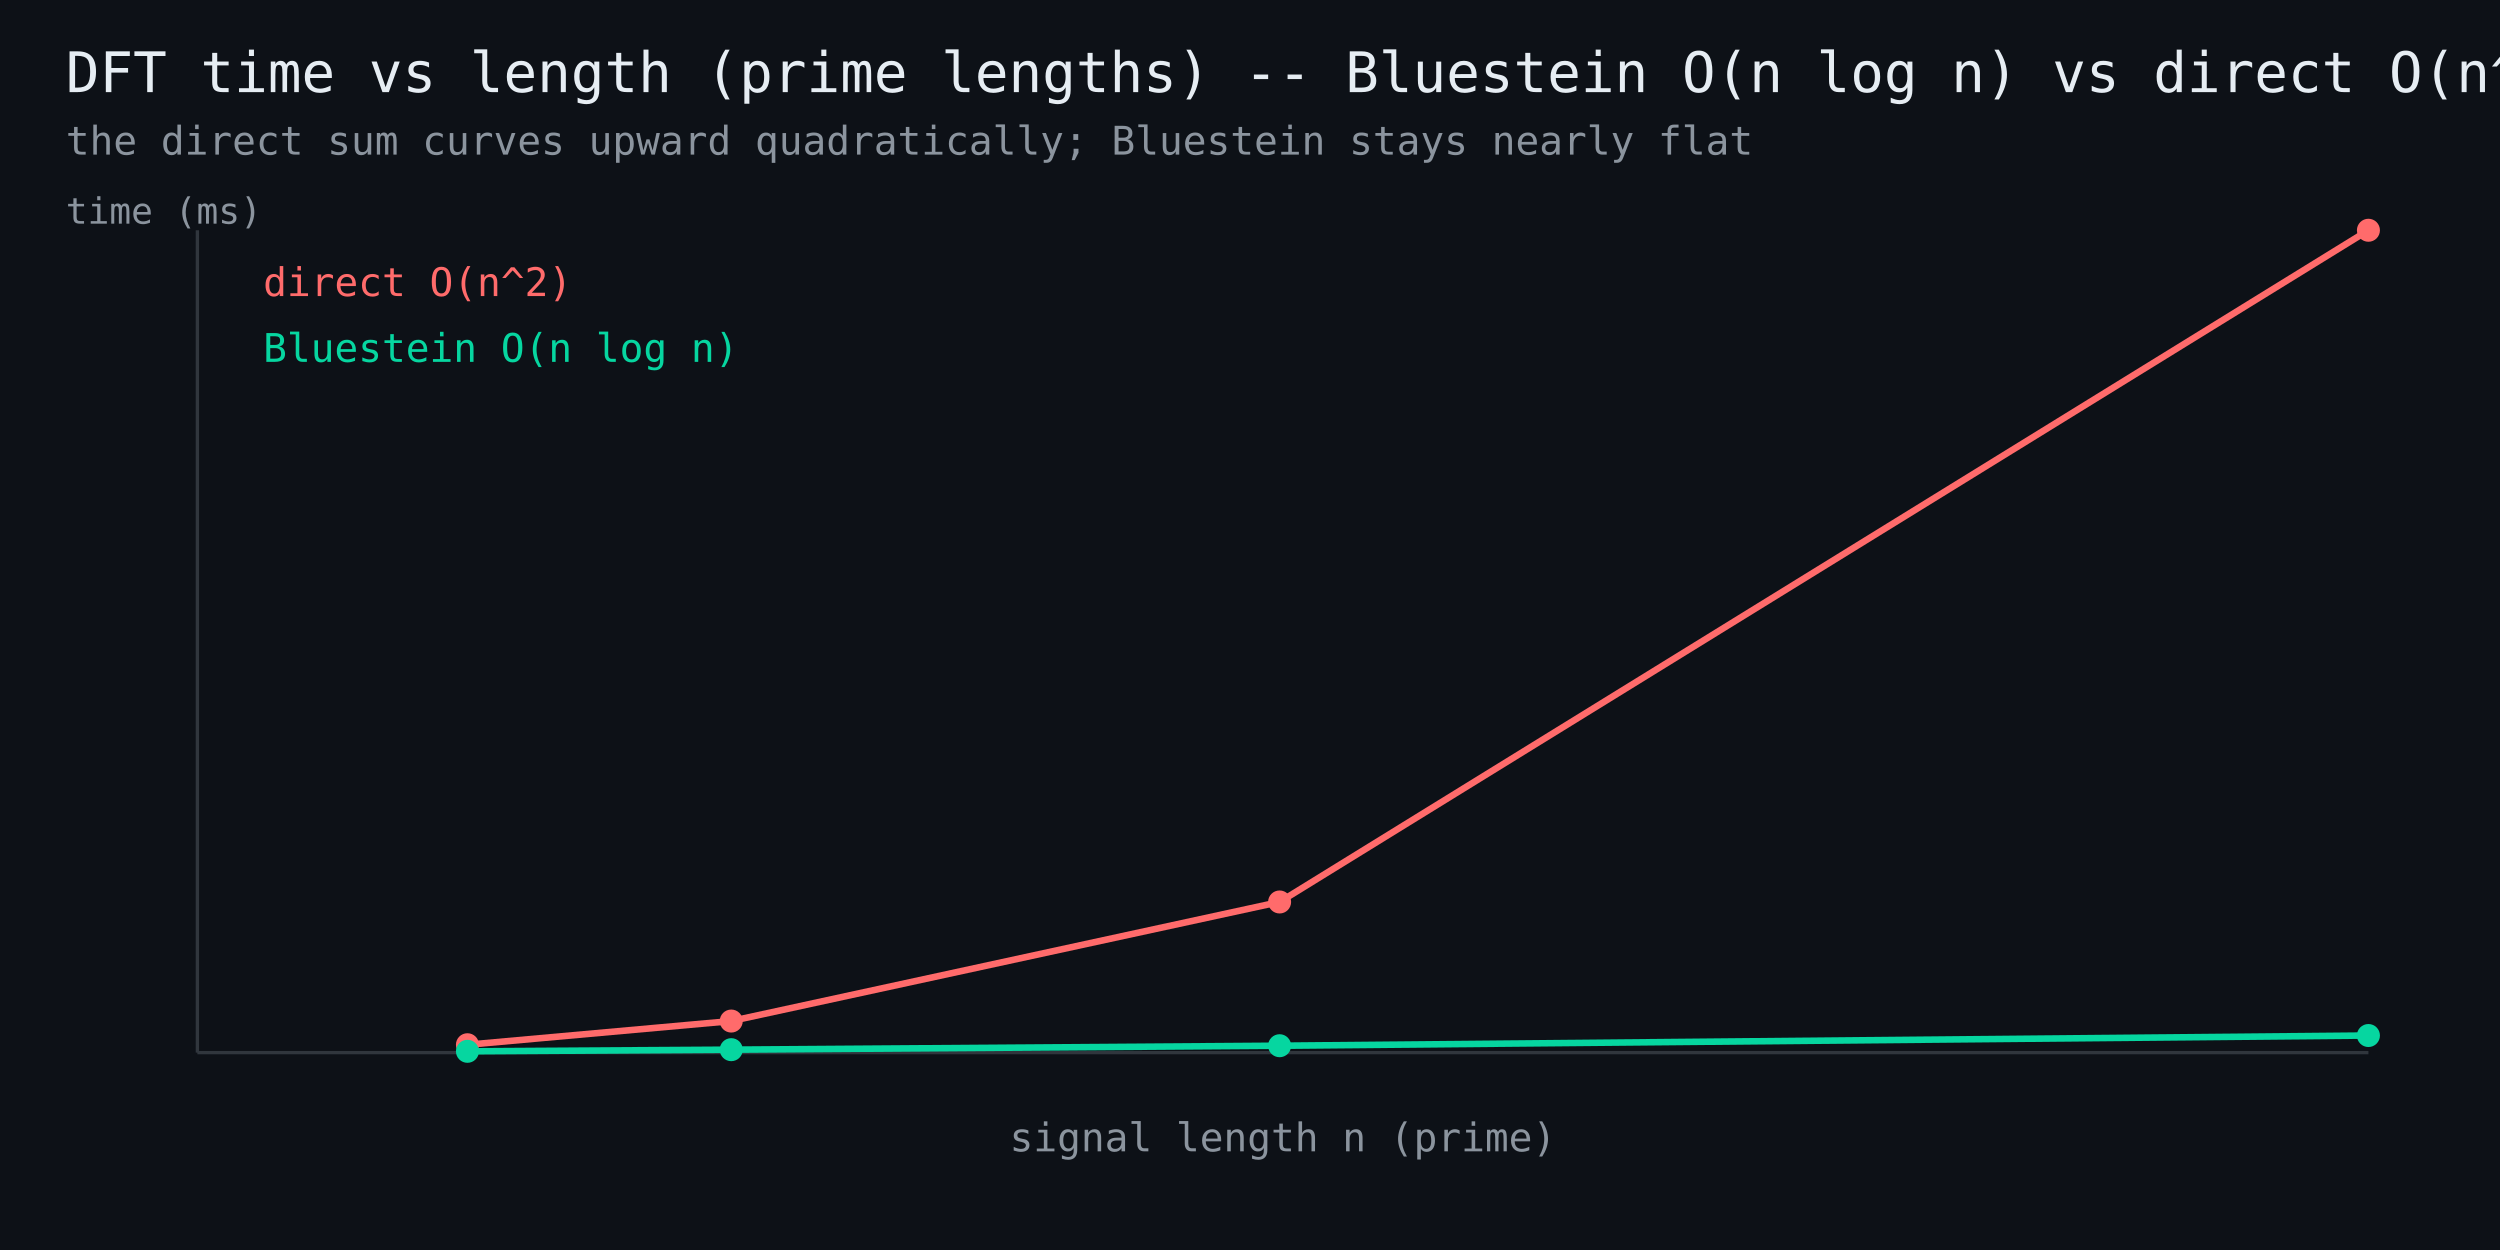
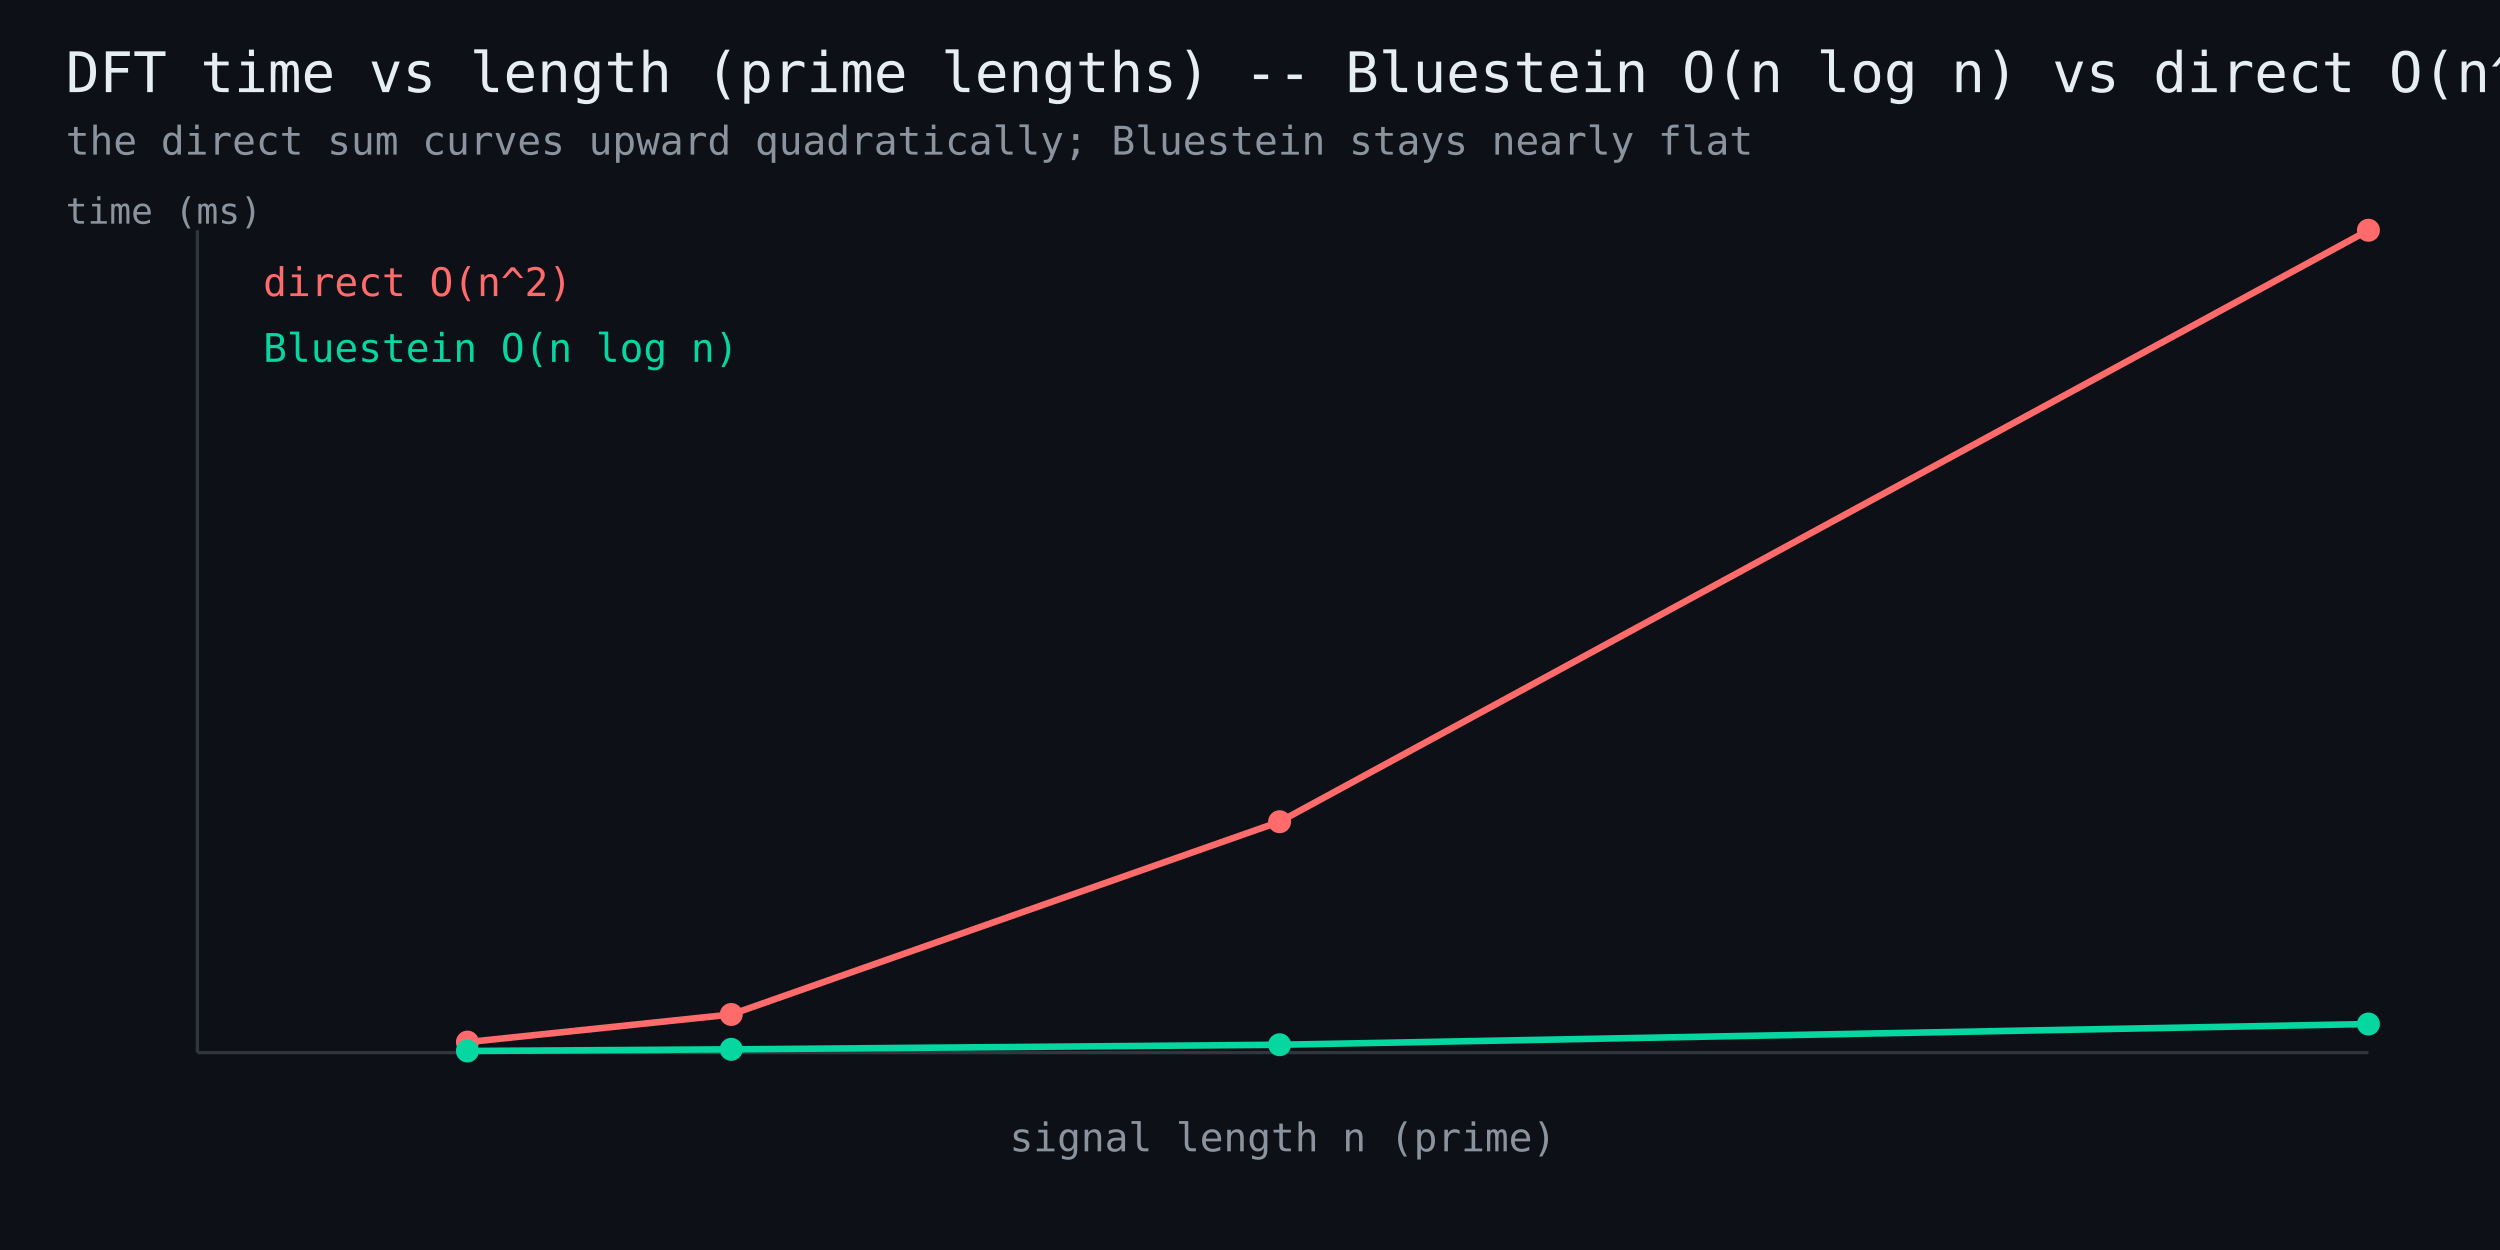
<svg xmlns="http://www.w3.org/2000/svg" width="760" height="380" viewBox="0 0 760 380" font-family="monospace">
  <rect width="760" height="380" fill="#0d1117" />
  <text x="20" y="28" fill="#e6edf3" font-size="17">DFT time vs length (prime lengths) -- Bluestein O(n log n) vs direct O(n^2)</text>
  <text x="20" y="47" fill="#8b949e" font-size="12">the direct sum curves upward quadratically; Bluestein stays nearly flat</text>
  <line x1="60" y1="320" x2="720" y2="320" stroke="#30363d" stroke-width="1" />
  <line x1="60" y1="320" x2="60" y2="70" stroke="#30363d" stroke-width="1" />
-   <polyline points="142.1,317.6 222.3,310.4 389.0,274.2 720.0,70.0" fill="none" stroke="#ff6b6b" stroke-width="2" />
-   <circle cx="142.1" cy="317.6" r="3.5" fill="#ff6b6b" />
-   <circle cx="222.3" cy="310.4" r="3.5" fill="#ff6b6b" />
-   <circle cx="389.0" cy="274.2" r="3.5" fill="#ff6b6b" />
+   <polyline points="142.1,316.8 222.3,308.4 389.0,249.8 720.0,70.0" fill="none" stroke="#ff6b6b" stroke-width="2" />
+   <circle cx="142.1" cy="316.8" r="3.5" fill="#ff6b6b" />
+   <circle cx="222.3" cy="308.4" r="3.5" fill="#ff6b6b" />
+   <circle cx="389.0" cy="249.8" r="3.5" fill="#ff6b6b" />
  <circle cx="720.0" cy="70.0" r="3.5" fill="#ff6b6b" />
  <text x="80" y="90" fill="#ff6b6b" font-size="12">direct O(n^2)</text>
-   <polyline points="142.1,319.6 222.3,319.1 389.0,317.9 720.0,314.8" fill="none" stroke="#06d6a0" stroke-width="2" />
-   <circle cx="142.1" cy="319.6" r="3.5" fill="#06d6a0" />
-   <circle cx="222.3" cy="319.1" r="3.5" fill="#06d6a0" />
-   <circle cx="389.0" cy="317.9" r="3.5" fill="#06d6a0" />
-   <circle cx="720.0" cy="314.8" r="3.5" fill="#06d6a0" />
+   <polyline points="142.1,319.5 222.3,319.0 389.0,317.6 720.0,311.3" fill="none" stroke="#06d6a0" stroke-width="2" />
+   <circle cx="142.1" cy="319.5" r="3.5" fill="#06d6a0" />
+   <circle cx="222.3" cy="319.0" r="3.5" fill="#06d6a0" />
+   <circle cx="389.0" cy="317.6" r="3.5" fill="#06d6a0" />
+   <circle cx="720.0" cy="311.3" r="3.5" fill="#06d6a0" />
  <text x="80" y="110" fill="#06d6a0" font-size="12">Bluestein O(n log n)</text>
  <text x="390" y="350" fill="#8b949e" font-size="12" text-anchor="middle">signal length n (prime)</text>
  <text x="20" y="68" fill="#8b949e" font-size="11">time (ms)</text>
</svg>
